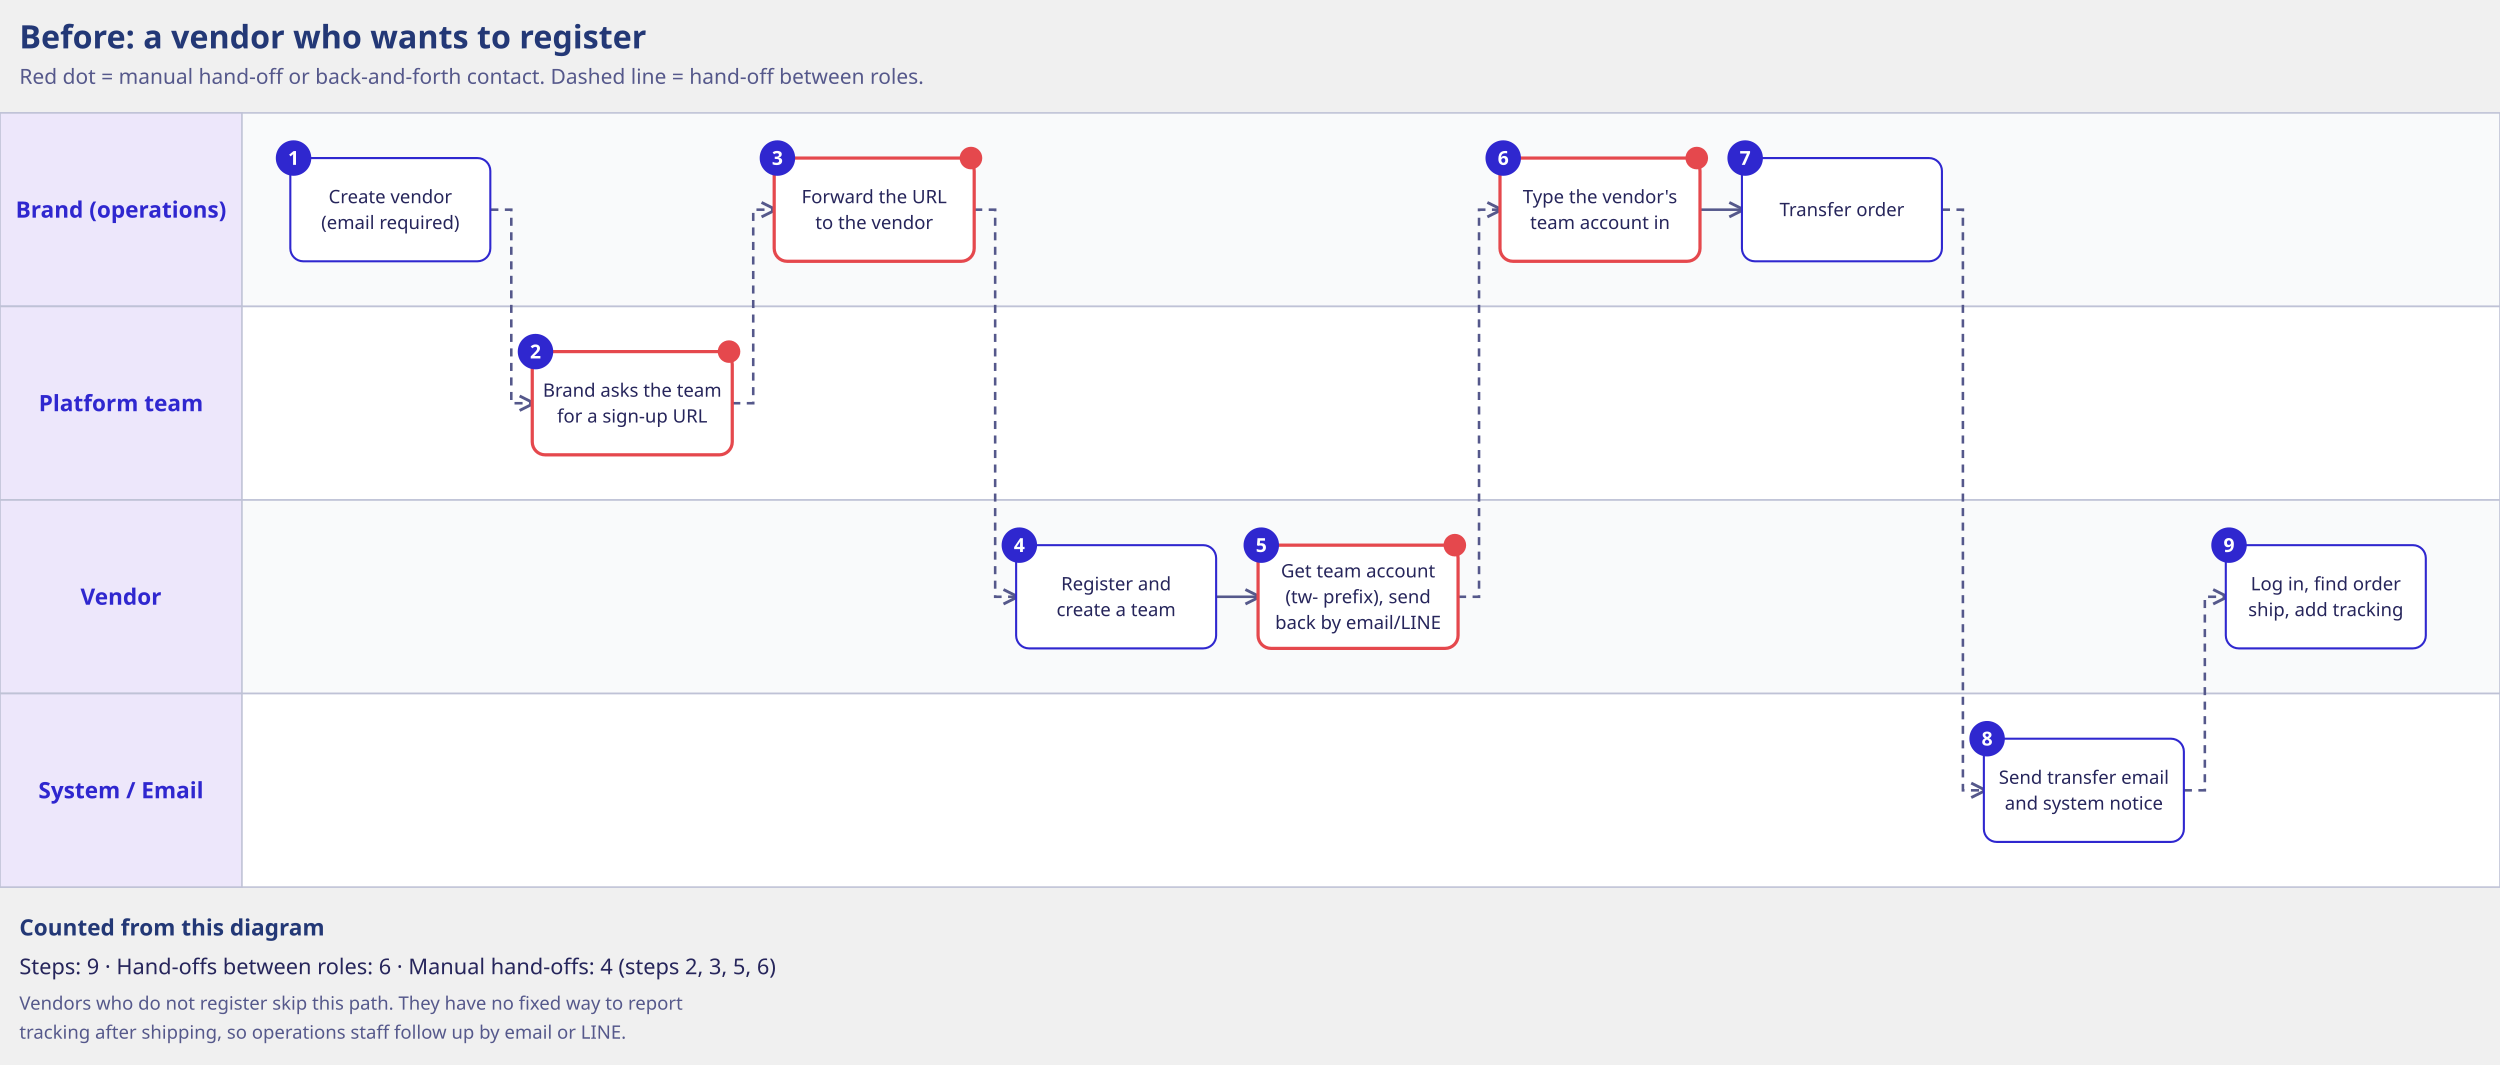
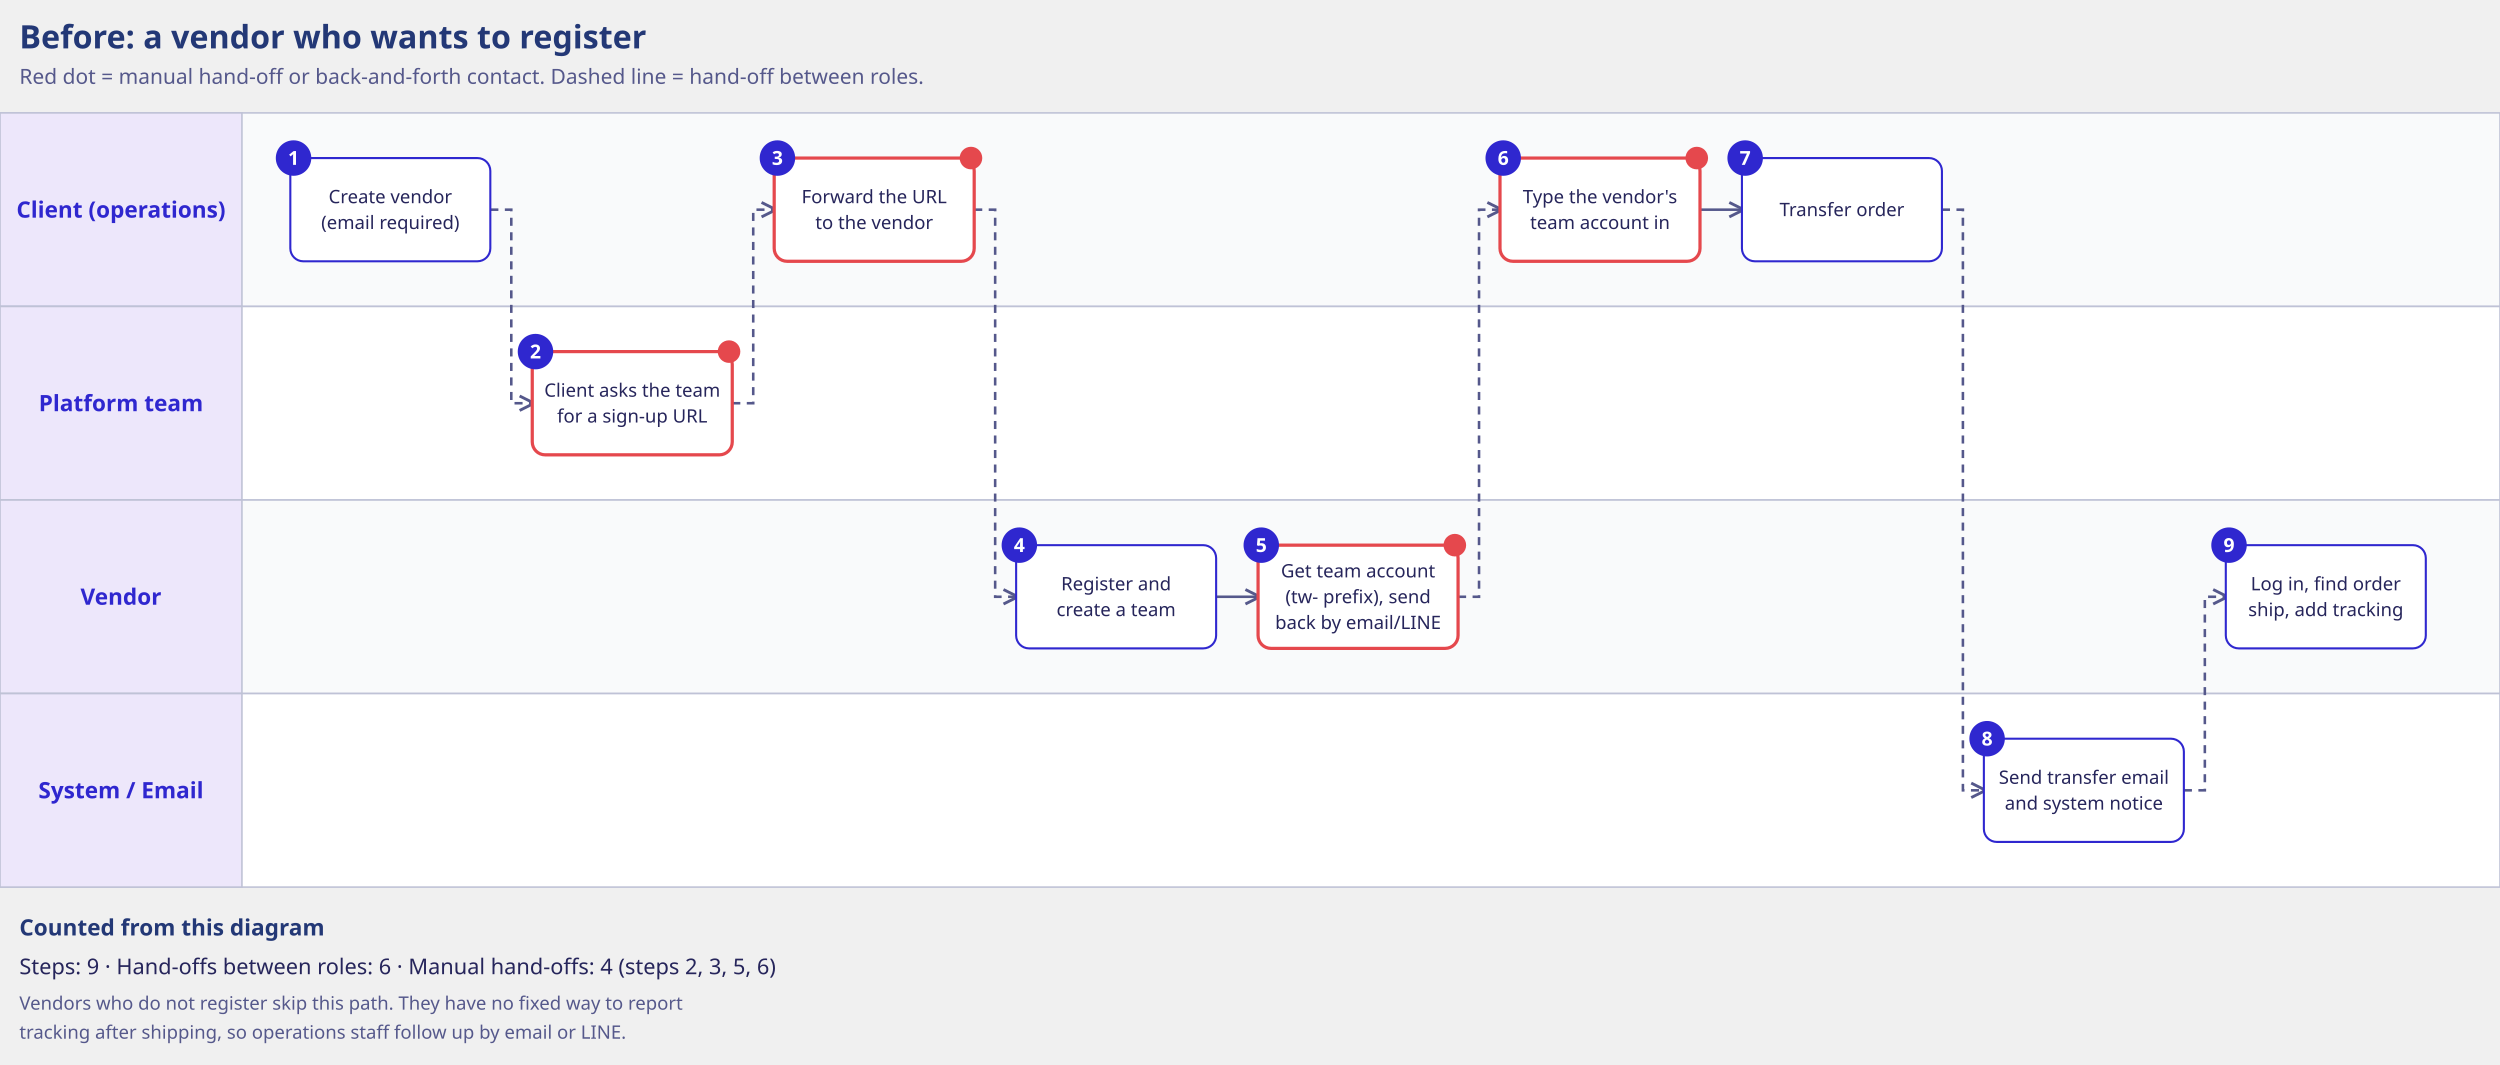
<svg xmlns="http://www.w3.org/2000/svg" viewBox="0 0 1550 660" width="1550" font-family="Noto Sans,Helvetica,Arial,sans-serif">
  <defs>
    <marker id="a" viewBox="0 0 10 10" refX="8" refY="5" markerWidth="7" markerHeight="7" orient="auto-start-reverse">
      <path d="M1 1L9 5L1 9" fill="none" stroke="#55588B" stroke-width="1.6" />
    </marker>
  </defs>
  <text x="12" y="30" font-size="20" font-weight="700" fill="#233876">Before: a vendor who wants to register</text>
  <text x="12" y="52" font-size="13" fill="#55588B">Red dot = manual hand-off or back-and-forth contact. Dashed line = hand-off between roles.</text>
  <rect x="0" y="70" width="1550" height="120" fill="#F9FAFB" stroke="#BFC2D6" />
  <rect x="0" y="70" width="150" height="120" fill="#EDE7FB" stroke="#BFC2D6" />
-   <text x="75" y="130" font-size="14" font-weight="700" fill="#2F27CF" text-anchor="middle" dominant-baseline="middle">Brand (operations)</text>
+   <text x="75" y="130" font-size="14" font-weight="700" fill="#2F27CF" text-anchor="middle" dominant-baseline="middle">Client (operations)</text>
  <rect x="0" y="190" width="1550" height="120" fill="#FFFFFF" stroke="#BFC2D6" />
  <rect x="0" y="190" width="150" height="120" fill="#EDE7FB" stroke="#BFC2D6" />
  <text x="75" y="250" font-size="14" font-weight="700" fill="#2F27CF" text-anchor="middle" dominant-baseline="middle">Platform team</text>
  <rect x="0" y="310" width="1550" height="120" fill="#F9FAFB" stroke="#BFC2D6" />
  <rect x="0" y="310" width="150" height="120" fill="#EDE7FB" stroke="#BFC2D6" />
  <text x="75" y="370" font-size="14" font-weight="700" fill="#2F27CF" text-anchor="middle" dominant-baseline="middle">Vendor</text>
  <rect x="0" y="430" width="1550" height="120" fill="#FFFFFF" stroke="#BFC2D6" />
  <rect x="0" y="430" width="150" height="120" fill="#EDE7FB" stroke="#BFC2D6" />
  <text x="75" y="490" font-size="14" font-weight="700" fill="#2F27CF" text-anchor="middle" dominant-baseline="middle">System / Email</text>
  <path d="M304 130 H317 V250 H330" fill="none" stroke="#55588B" stroke-width="1.6" stroke-dasharray="5 4" marker-end="url(#a)" />
  <path d="M454 250 H467 V130 H480" fill="none" stroke="#55588B" stroke-width="1.6" stroke-dasharray="5 4" marker-end="url(#a)" />
  <path d="M604 130 H617 V370 H630" fill="none" stroke="#55588B" stroke-width="1.6" stroke-dasharray="5 4" marker-end="url(#a)" />
  <line x1="754" y1="370" x2="780" y2="370" stroke="#55588B" stroke-width="1.6" marker-end="url(#a)" />
  <path d="M904 370 H917 V130 H930" fill="none" stroke="#55588B" stroke-width="1.6" stroke-dasharray="5 4" marker-end="url(#a)" />
  <line x1="1054" y1="130" x2="1080" y2="130" stroke="#55588B" stroke-width="1.6" marker-end="url(#a)" />
  <path d="M1204 130 H1217 V490 H1230" fill="none" stroke="#55588B" stroke-width="1.6" stroke-dasharray="5 4" marker-end="url(#a)" />
  <path d="M1354 490 H1367 V370 H1380" fill="none" stroke="#55588B" stroke-width="1.6" stroke-dasharray="5 4" marker-end="url(#a)" />
  <rect x="180" y="98" width="124" height="64" rx="8" fill="#fff" stroke="#2F27CF" stroke-width="1.3" />
  <text x="242" y="122" font-size="11.5" fill="#26255B" text-anchor="middle" dominant-baseline="middle">Create vendor</text>
  <text x="242" y="138" font-size="11.5" fill="#26255B" text-anchor="middle" dominant-baseline="middle">(email required)</text>
  <circle cx="182" cy="98" r="11" fill="#2F27CF" />
  <text x="182" y="98" font-size="12" font-weight="700" fill="#fff" text-anchor="middle" dominant-baseline="middle">1</text>
  <rect x="330" y="218" width="124" height="64" rx="8" fill="#fff" stroke="#E5484D" stroke-width="2" />
-   <text x="392" y="242" font-size="11.5" fill="#26255B" text-anchor="middle" dominant-baseline="middle">Brand asks the team</text>
+   <text x="392" y="242" font-size="11.5" fill="#26255B" text-anchor="middle" dominant-baseline="middle">Client asks the team</text>
  <text x="392" y="258" font-size="11.5" fill="#26255B" text-anchor="middle" dominant-baseline="middle">for a sign-up URL</text>
  <circle cx="332" cy="218" r="11" fill="#2F27CF" />
  <text x="332" y="218" font-size="12" font-weight="700" fill="#fff" text-anchor="middle" dominant-baseline="middle">2</text>
  <circle cx="452" cy="218" r="7" fill="#E5484D" />
  <rect x="480" y="98" width="124" height="64" rx="8" fill="#fff" stroke="#E5484D" stroke-width="2" />
  <text x="542" y="122" font-size="11.5" fill="#26255B" text-anchor="middle" dominant-baseline="middle">Forward the URL</text>
  <text x="542" y="138" font-size="11.5" fill="#26255B" text-anchor="middle" dominant-baseline="middle">to the vendor</text>
  <circle cx="482" cy="98" r="11" fill="#2F27CF" />
  <text x="482" y="98" font-size="12" font-weight="700" fill="#fff" text-anchor="middle" dominant-baseline="middle">3</text>
  <circle cx="602" cy="98" r="7" fill="#E5484D" />
  <rect x="630" y="338" width="124" height="64" rx="8" fill="#fff" stroke="#2F27CF" stroke-width="1.3" />
  <text x="692" y="362" font-size="11.5" fill="#26255B" text-anchor="middle" dominant-baseline="middle">Register and</text>
  <text x="692" y="378" font-size="11.5" fill="#26255B" text-anchor="middle" dominant-baseline="middle">create a team</text>
  <circle cx="632" cy="338" r="11" fill="#2F27CF" />
  <text x="632" y="338" font-size="12" font-weight="700" fill="#fff" text-anchor="middle" dominant-baseline="middle">4</text>
  <rect x="780" y="338" width="124" height="64" rx="8" fill="#fff" stroke="#E5484D" stroke-width="2" />
  <text x="842" y="354" font-size="11.5" fill="#26255B" text-anchor="middle" dominant-baseline="middle">Get team account</text>
  <text x="842" y="370" font-size="11.5" fill="#26255B" text-anchor="middle" dominant-baseline="middle">(tw- prefix), send</text>
  <text x="842" y="386" font-size="11.5" fill="#26255B" text-anchor="middle" dominant-baseline="middle">back by email/LINE</text>
  <circle cx="782" cy="338" r="11" fill="#2F27CF" />
  <text x="782" y="338" font-size="12" font-weight="700" fill="#fff" text-anchor="middle" dominant-baseline="middle">5</text>
  <circle cx="902" cy="338" r="7" fill="#E5484D" />
  <rect x="930" y="98" width="124" height="64" rx="8" fill="#fff" stroke="#E5484D" stroke-width="2" />
  <text x="992" y="122" font-size="11.5" fill="#26255B" text-anchor="middle" dominant-baseline="middle">Type the vendor's</text>
  <text x="992" y="138" font-size="11.5" fill="#26255B" text-anchor="middle" dominant-baseline="middle">team account in</text>
  <circle cx="932" cy="98" r="11" fill="#2F27CF" />
  <text x="932" y="98" font-size="12" font-weight="700" fill="#fff" text-anchor="middle" dominant-baseline="middle">6</text>
  <circle cx="1052" cy="98" r="7" fill="#E5484D" />
  <rect x="1080" y="98" width="124" height="64" rx="8" fill="#fff" stroke="#2F27CF" stroke-width="1.3" />
  <text x="1142" y="130" font-size="11.5" fill="#26255B" text-anchor="middle" dominant-baseline="middle">Transfer order</text>
  <circle cx="1082" cy="98" r="11" fill="#2F27CF" />
  <text x="1082" y="98" font-size="12" font-weight="700" fill="#fff" text-anchor="middle" dominant-baseline="middle">7</text>
  <rect x="1230" y="458" width="124" height="64" rx="8" fill="#fff" stroke="#2F27CF" stroke-width="1.3" />
  <text x="1292" y="482" font-size="11.5" fill="#26255B" text-anchor="middle" dominant-baseline="middle">Send transfer email</text>
  <text x="1292" y="498" font-size="11.5" fill="#26255B" text-anchor="middle" dominant-baseline="middle">and system notice</text>
  <circle cx="1232" cy="458" r="11" fill="#2F27CF" />
  <text x="1232" y="458" font-size="12" font-weight="700" fill="#fff" text-anchor="middle" dominant-baseline="middle">8</text>
  <rect x="1380" y="338" width="124" height="64" rx="8" fill="#fff" stroke="#2F27CF" stroke-width="1.3" />
  <text x="1442" y="362" font-size="11.5" fill="#26255B" text-anchor="middle" dominant-baseline="middle">Log in, find order</text>
  <text x="1442" y="378" font-size="11.5" fill="#26255B" text-anchor="middle" dominant-baseline="middle">ship, add tracking</text>
  <circle cx="1382" cy="338" r="11" fill="#2F27CF" />
  <text x="1382" y="338" font-size="12" font-weight="700" fill="#fff" text-anchor="middle" dominant-baseline="middle">9</text>
  <text x="12" y="580" font-size="14" font-weight="700" fill="#233876">Counted from this diagram</text>
  <text x="12" y="604" font-size="13.5" fill="#26255B">Steps: 9  ·  Hand-offs between roles: 6  ·  Manual hand-offs: 4 (steps 2, 3, 5, 6)</text>
  <text x="12" y="626" font-size="11.5" fill="#55588B">Vendors who do not register skip this path. They have no fixed way to report</text>
  <text x="12" y="644.0" font-size="11.5" fill="#55588B">tracking after shipping, so operations staff follow up by email or LINE.</text>
</svg>
